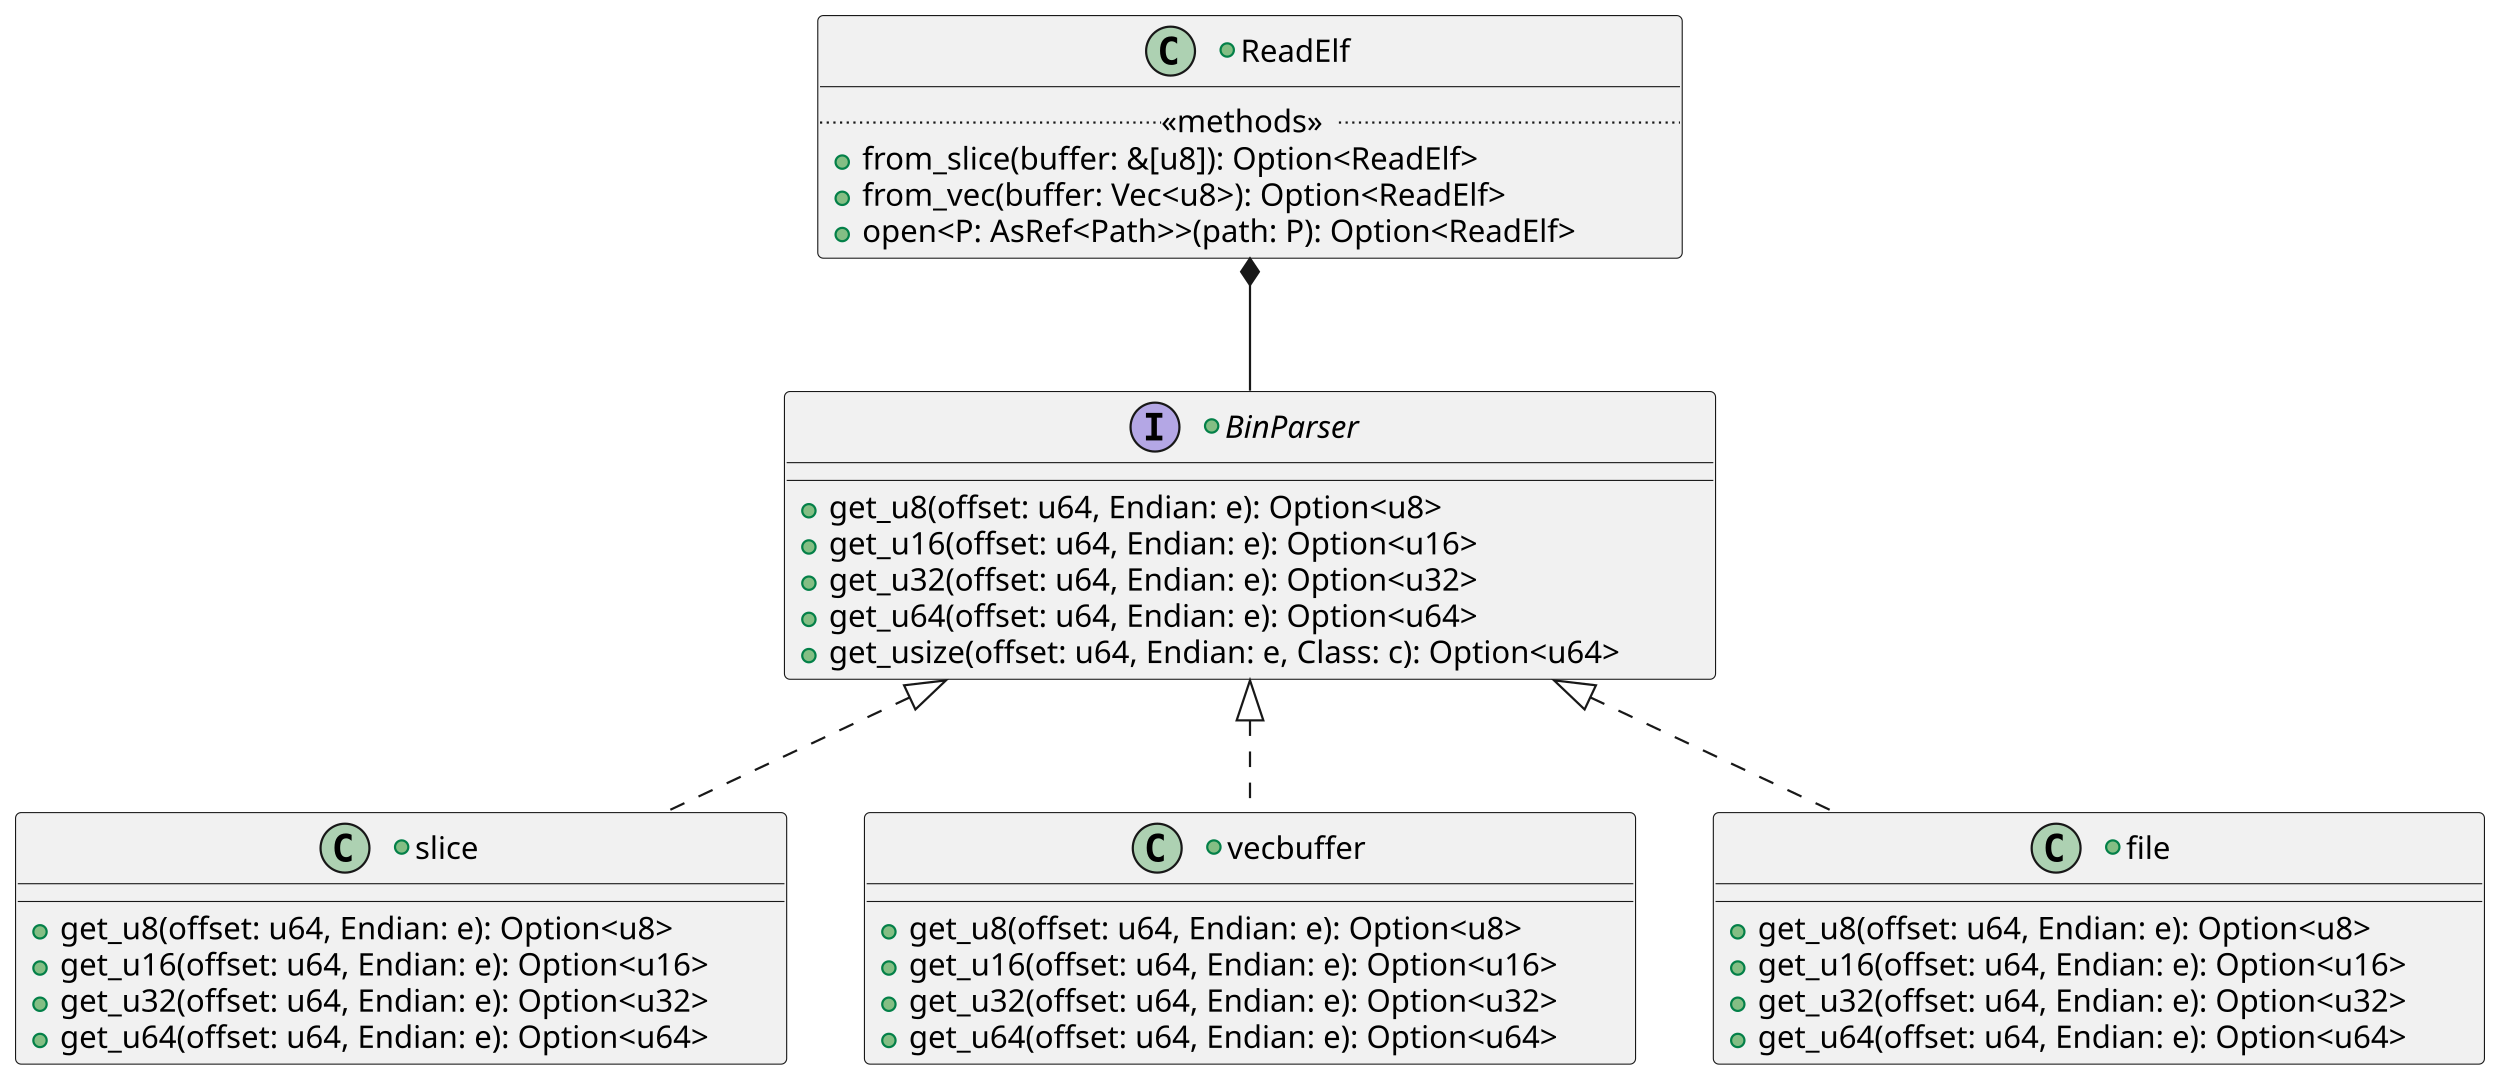
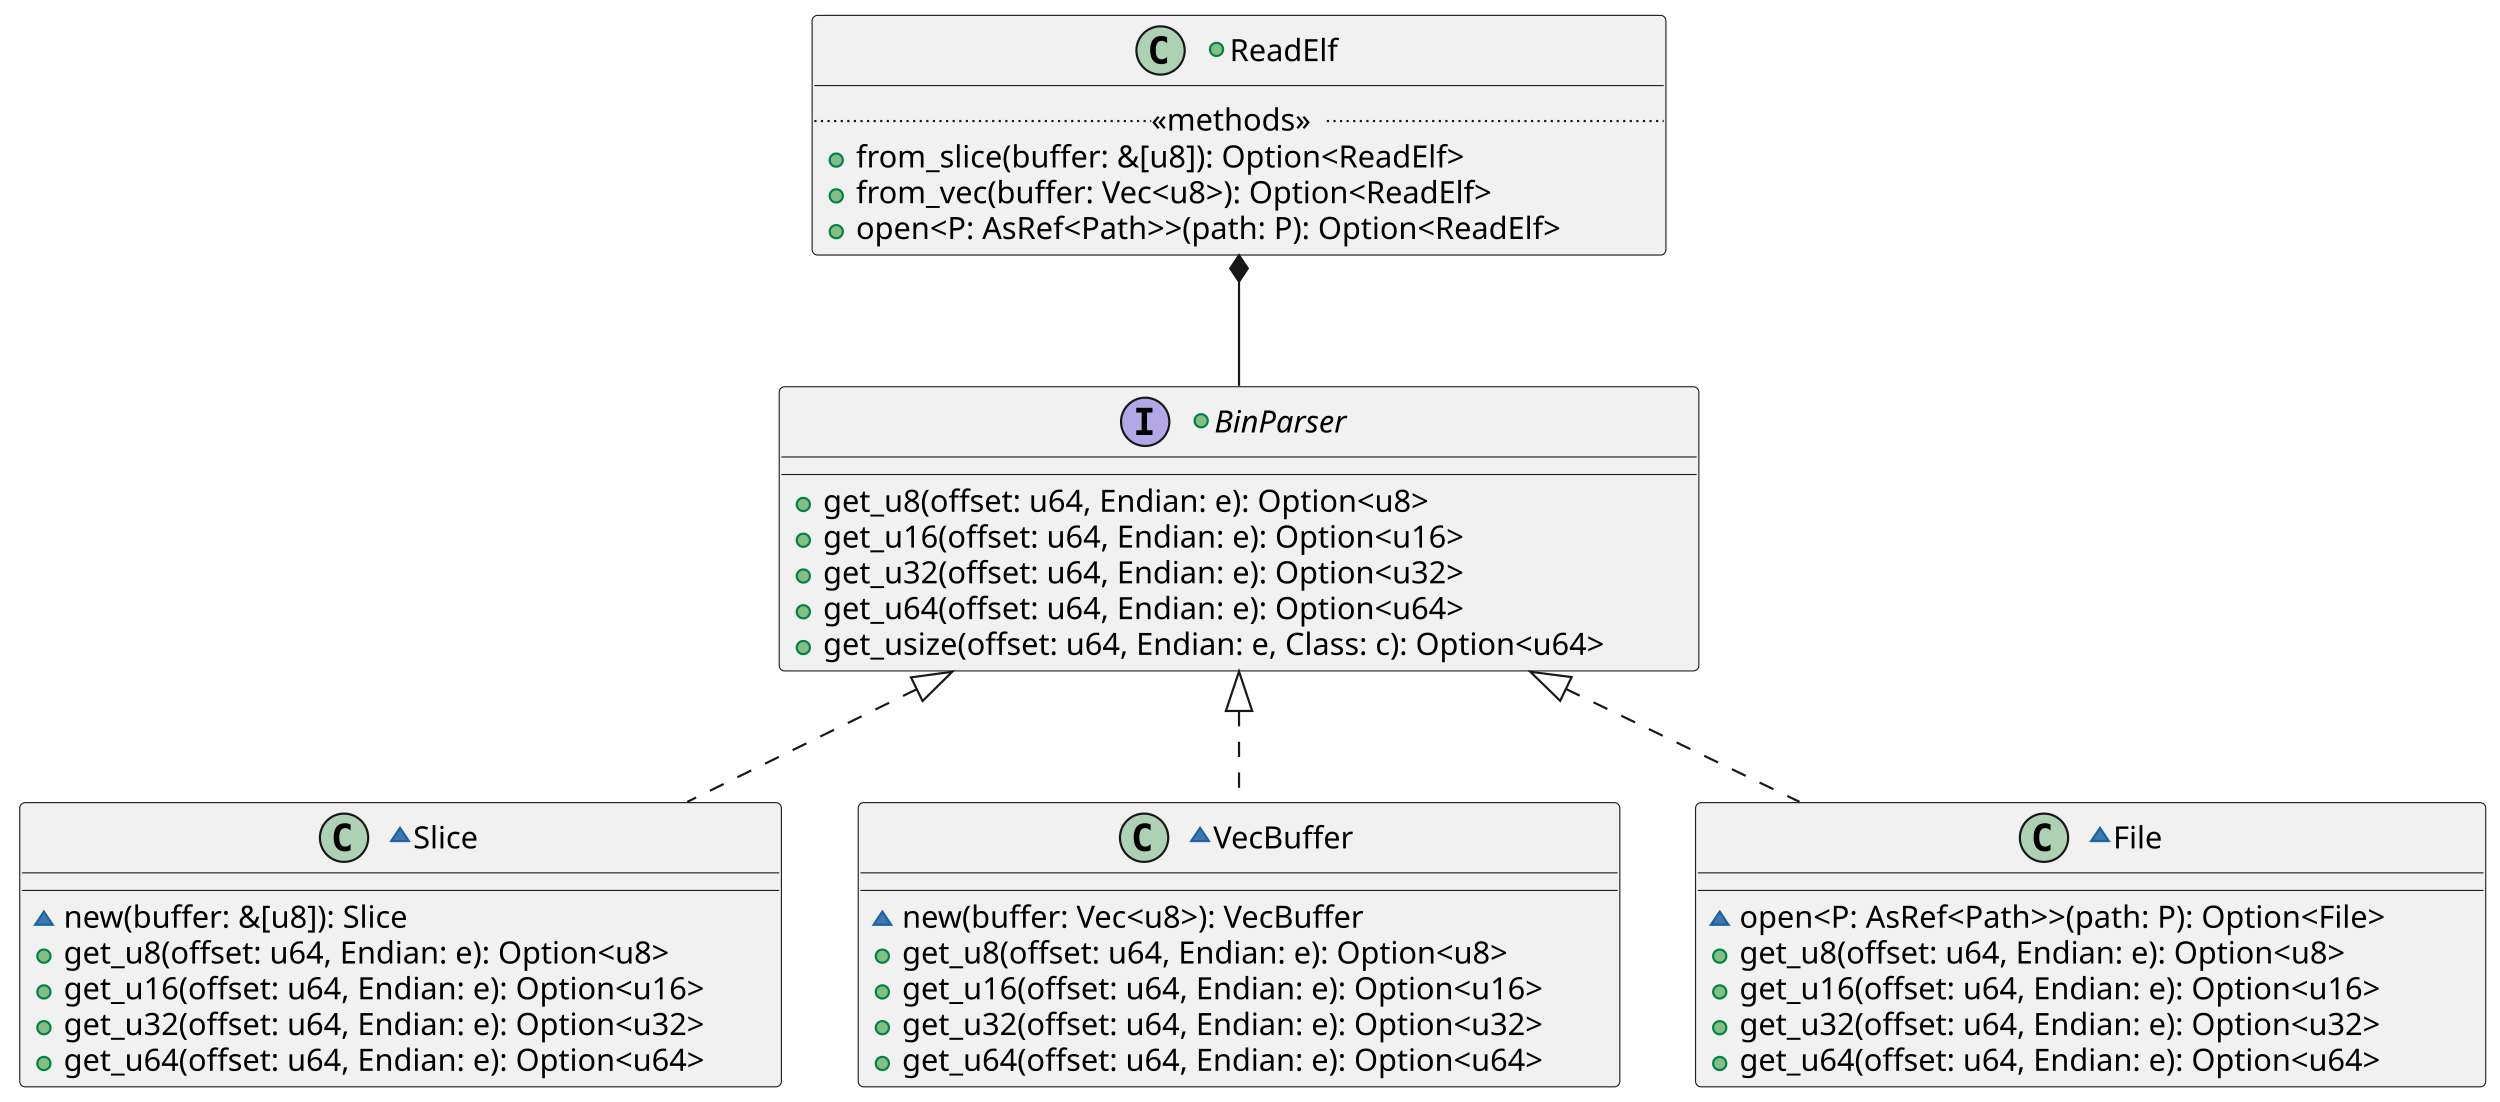
- <svg xmlns="http://www.w3.org/2000/svg" contentStyleType="text/css" height="485px" preserveAspectRatio="none" style="width:1125px;height:485px;background:#FFFFFF;" version="1.1" viewBox="0 0 1125 485" width="1125px" zoomAndPan="magnify">
+ <svg xmlns="http://www.w3.org/2000/svg" contentStyleType="text/css" height="502px" preserveAspectRatio="none" style="width:1139px;height:502px;background:#FFFFFF;" version="1.1" viewBox="0 0 1139 502" width="1139px" zoomAndPan="magnify">
  <defs />
  <g>
    <g id="elem_ReadElf">
-       <rect codeLine="1" fill="#F1F1F1" height="109.188" id="ReadElf" rx="2.5" ry="2.5" style="stroke:#181818;stroke-width:0.5;" width="389" x="368" y="7" />
-       <ellipse cx="526.75" cy="23" fill="#ADD1B2" rx="11" ry="11" style="stroke:#181818;stroke-width:1.0;" />
-       <path d="M529.719,28.641 Q529.141,28.938 528.5,29.078 Q527.859,29.234 527.156,29.234 Q524.656,29.234 523.328,27.594 Q522.016,25.938 522.016,22.812 Q522.016,19.688 523.328,18.031 Q524.656,16.375 527.156,16.375 Q527.859,16.375 528.5,16.531 Q529.156,16.688 529.719,16.984 L529.719,19.703 Q529.094,19.125 528.5,18.859 Q527.906,18.578 527.281,18.578 Q525.938,18.578 525.25,19.656 Q524.562,20.719 524.562,22.812 Q524.562,24.906 525.25,25.984 Q525.938,27.047 527.281,27.047 Q527.906,27.047 528.5,26.781 Q529.094,26.5 529.719,25.922 L529.719,28.641 Z " fill="#000000" />
-       <ellipse cx="552.25" cy="22.5" fill="#84BE84" rx="3" ry="3" style="stroke:#038048;stroke-width:1.0;" />
-       <text fill="#000000" font-family="sans-serif" font-size="14" lengthAdjust="spacing" textLength="52" x="558.25" y="27.847">ReadElf</text>
-       <line style="stroke:#181818;stroke-width:0.5;" x1="369" x2="756" y1="39" y2="39" />
-       <ellipse cx="379" cy="72.945" fill="#84BE84" rx="3" ry="3" style="stroke:#038048;stroke-width:1.0;" />
-       <text fill="#000000" font-family="sans-serif" font-size="14" lengthAdjust="spacing" textLength="299" x="388" y="76.292">from_slice(buffer: &amp;[u8]): Option&lt;ReadElf&gt;</text>
-       <ellipse cx="379" cy="89.242" fill="#84BE84" rx="3" ry="3" style="stroke:#038048;stroke-width:1.0;" />
-       <text fill="#000000" font-family="sans-serif" font-size="14" lengthAdjust="spacing" textLength="320" x="388" y="92.589">from_vec(buffer: Vec&lt;u8&gt;): Option&lt;ReadElf&gt;</text>
-       <ellipse cx="379" cy="105.539" fill="#84BE84" rx="3" ry="3" style="stroke:#038048;stroke-width:1.0;" />
-       <text fill="#000000" font-family="sans-serif" font-size="14" lengthAdjust="spacing" textLength="363" x="388" y="108.886">open&lt;P: AsRef&lt;Path&gt;&gt;(path: P): Option&lt;ReadElf&gt;</text>
-       <line style="stroke:#181818;stroke-width:1.0;stroke-dasharray:1.0,2.0;" x1="369" x2="522.5" y1="55.148" y2="55.148" />
-       <text fill="#000000" font-family="sans-serif" font-size="14" lengthAdjust="spacing" textLength="80" x="522.5" y="59.495">«methods»</text>
-       <line style="stroke:#181818;stroke-width:1.0;stroke-dasharray:1.0,2.0;" x1="602.5" x2="756" y1="55.148" y2="55.148" />
+       <rect codeLine="1" fill="#F1F1F1" height="109.188" id="ReadElf" rx="2.5" ry="2.5" style="stroke:#181818;stroke-width:0.5;" width="389" x="370" y="7" />
+       <ellipse cx="528.75" cy="23" fill="#ADD1B2" rx="11" ry="11" style="stroke:#181818;stroke-width:1.0;" />
+       <path d="M531.719,28.641 Q531.141,28.938 530.5,29.078 Q529.859,29.234 529.156,29.234 Q526.656,29.234 525.328,27.594 Q524.016,25.938 524.016,22.812 Q524.016,19.688 525.328,18.031 Q526.656,16.375 529.156,16.375 Q529.859,16.375 530.5,16.531 Q531.156,16.688 531.719,16.984 L531.719,19.703 Q531.094,19.125 530.5,18.859 Q529.906,18.578 529.281,18.578 Q527.938,18.578 527.25,19.656 Q526.562,20.719 526.562,22.812 Q526.562,24.906 527.25,25.984 Q527.938,27.047 529.281,27.047 Q529.906,27.047 530.5,26.781 Q531.094,26.5 531.719,25.922 L531.719,28.641 Z " fill="#000000" />
+       <ellipse cx="554.25" cy="22.5" fill="#84BE84" rx="3" ry="3" style="stroke:#038048;stroke-width:1.0;" />
+       <text fill="#000000" font-family="sans-serif" font-size="14" lengthAdjust="spacing" textLength="52" x="560.25" y="27.847">ReadElf</text>
+       <line style="stroke:#181818;stroke-width:0.5;" x1="371" x2="758" y1="39" y2="39" />
+       <ellipse cx="381" cy="72.945" fill="#84BE84" rx="3" ry="3" style="stroke:#038048;stroke-width:1.0;" />
+       <text fill="#000000" font-family="sans-serif" font-size="14" lengthAdjust="spacing" textLength="299" x="390" y="76.292">from_slice(buffer: &amp;[u8]): Option&lt;ReadElf&gt;</text>
+       <ellipse cx="381" cy="89.242" fill="#84BE84" rx="3" ry="3" style="stroke:#038048;stroke-width:1.0;" />
+       <text fill="#000000" font-family="sans-serif" font-size="14" lengthAdjust="spacing" textLength="320" x="390" y="92.589">from_vec(buffer: Vec&lt;u8&gt;): Option&lt;ReadElf&gt;</text>
+       <ellipse cx="381" cy="105.539" fill="#84BE84" rx="3" ry="3" style="stroke:#038048;stroke-width:1.0;" />
+       <text fill="#000000" font-family="sans-serif" font-size="14" lengthAdjust="spacing" textLength="363" x="390" y="108.886">open&lt;P: AsRef&lt;Path&gt;&gt;(path: P): Option&lt;ReadElf&gt;</text>
+       <line style="stroke:#181818;stroke-width:1.0;stroke-dasharray:1.0,2.0;" x1="371" x2="524.5" y1="55.148" y2="55.148" />
+       <text fill="#000000" font-family="sans-serif" font-size="14" lengthAdjust="spacing" textLength="80" x="524.5" y="59.495">«methods»</text>
+       <line style="stroke:#181818;stroke-width:1.0;stroke-dasharray:1.0,2.0;" x1="604.5" x2="758" y1="55.148" y2="55.148" />
    </g>
    <g id="elem_BinParser">
-       <rect codeLine="8" fill="#F1F1F1" height="129.484" id="BinParser" rx="2.5" ry="2.5" style="stroke:#181818;stroke-width:0.5;" width="419" x="353" y="176.19" />
-       <ellipse cx="519.75" cy="192.19" fill="#B4A7E5" rx="11" ry="11" style="stroke:#181818;stroke-width:1.0;" />
-       <path d="M515.672,187.956 L515.672,185.799 L523.062,185.799 L523.062,187.956 L520.594,187.956 L520.594,196.034 L523.062,196.034 L523.062,198.19 L515.672,198.19 L515.672,196.034 L518.141,196.034 L518.141,187.956 L515.672,187.956 Z " fill="#000000" />
-       <ellipse cx="545.25" cy="191.69" fill="#84BE84" rx="3" ry="3" style="stroke:#038048;stroke-width:1.0;" />
-       <text fill="#000000" font-family="sans-serif" font-size="14" font-style="italic" lengthAdjust="spacing" textLength="66" x="551.25" y="197.037">BinParser</text>
-       <line style="stroke:#181818;stroke-width:0.5;" x1="354" x2="771" y1="208.19" y2="208.19" />
-       <line style="stroke:#181818;stroke-width:0.5;" x1="354" x2="771" y1="216.19" y2="216.19" />
-       <ellipse cx="364" cy="229.838" fill="#84BE84" rx="3" ry="3" style="stroke:#038048;stroke-width:1.0;" />
-       <text fill="#000000" font-family="sans-serif" font-size="14" lengthAdjust="spacing" textLength="303" x="373" y="233.185">get_u8(offset: u64, Endian: e): Option&lt;u8&gt;</text>
-       <ellipse cx="364" cy="246.135" fill="#84BE84" rx="3" ry="3" style="stroke:#038048;stroke-width:1.0;" />
-       <text fill="#000000" font-family="sans-serif" font-size="14" lengthAdjust="spacing" textLength="321" x="373" y="249.482">get_u16(offset: u64, Endian: e): Option&lt;u16&gt;</text>
-       <ellipse cx="364" cy="262.432" fill="#84BE84" rx="3" ry="3" style="stroke:#038048;stroke-width:1.0;" />
-       <text fill="#000000" font-family="sans-serif" font-size="14" lengthAdjust="spacing" textLength="321" x="373" y="265.779">get_u32(offset: u64, Endian: e): Option&lt;u32&gt;</text>
-       <ellipse cx="364" cy="278.729" fill="#84BE84" rx="3" ry="3" style="stroke:#038048;stroke-width:1.0;" />
-       <text fill="#000000" font-family="sans-serif" font-size="14" lengthAdjust="spacing" textLength="321" x="373" y="282.076">get_u64(offset: u64, Endian: e): Option&lt;u64&gt;</text>
-       <ellipse cx="364" cy="295.026" fill="#84BE84" rx="3" ry="3" style="stroke:#038048;stroke-width:1.0;" />
-       <text fill="#000000" font-family="sans-serif" font-size="14" lengthAdjust="spacing" textLength="393" x="373" y="298.373">get_usize(offset: u64, Endian: e, Class: c): Option&lt;u64&gt;</text>
+       <rect codeLine="8" fill="#F1F1F1" height="129.484" id="BinParser" rx="2.5" ry="2.5" style="stroke:#181818;stroke-width:0.5;" width="419" x="355" y="176.19" />
+       <ellipse cx="521.75" cy="192.19" fill="#B4A7E5" rx="11" ry="11" style="stroke:#181818;stroke-width:1.0;" />
+       <path d="M517.672,187.956 L517.672,185.799 L525.062,185.799 L525.062,187.956 L522.594,187.956 L522.594,196.034 L525.062,196.034 L525.062,198.19 L517.672,198.19 L517.672,196.034 L520.141,196.034 L520.141,187.956 L517.672,187.956 Z " fill="#000000" />
+       <ellipse cx="547.25" cy="191.69" fill="#84BE84" rx="3" ry="3" style="stroke:#038048;stroke-width:1.0;" />
+       <text fill="#000000" font-family="sans-serif" font-size="14" font-style="italic" lengthAdjust="spacing" textLength="66" x="553.25" y="197.037">BinParser</text>
+       <line style="stroke:#181818;stroke-width:0.5;" x1="356" x2="773" y1="208.19" y2="208.19" />
+       <line style="stroke:#181818;stroke-width:0.5;" x1="356" x2="773" y1="216.19" y2="216.19" />
+       <ellipse cx="366" cy="229.838" fill="#84BE84" rx="3" ry="3" style="stroke:#038048;stroke-width:1.0;" />
+       <text fill="#000000" font-family="sans-serif" font-size="14" lengthAdjust="spacing" textLength="303" x="375" y="233.185">get_u8(offset: u64, Endian: e): Option&lt;u8&gt;</text>
+       <ellipse cx="366" cy="246.135" fill="#84BE84" rx="3" ry="3" style="stroke:#038048;stroke-width:1.0;" />
+       <text fill="#000000" font-family="sans-serif" font-size="14" lengthAdjust="spacing" textLength="321" x="375" y="249.482">get_u16(offset: u64, Endian: e): Option&lt;u16&gt;</text>
+       <ellipse cx="366" cy="262.432" fill="#84BE84" rx="3" ry="3" style="stroke:#038048;stroke-width:1.0;" />
+       <text fill="#000000" font-family="sans-serif" font-size="14" lengthAdjust="spacing" textLength="321" x="375" y="265.779">get_u32(offset: u64, Endian: e): Option&lt;u32&gt;</text>
+       <ellipse cx="366" cy="278.729" fill="#84BE84" rx="3" ry="3" style="stroke:#038048;stroke-width:1.0;" />
+       <text fill="#000000" font-family="sans-serif" font-size="14" lengthAdjust="spacing" textLength="321" x="375" y="282.076">get_u64(offset: u64, Endian: e): Option&lt;u64&gt;</text>
+       <ellipse cx="366" cy="295.026" fill="#84BE84" rx="3" ry="3" style="stroke:#038048;stroke-width:1.0;" />
+       <text fill="#000000" font-family="sans-serif" font-size="14" lengthAdjust="spacing" textLength="393" x="375" y="298.373">get_usize(offset: u64, Endian: e, Class: c): Option&lt;u64&gt;</text>
    </g>
-     <g id="elem_slice">
-       <rect codeLine="16" fill="#F1F1F1" height="113.188" id="slice" rx="2.5" ry="2.5" style="stroke:#181818;stroke-width:0.5;" width="347" x="7" y="365.67" />
-       <ellipse cx="155.25" cy="381.67" fill="#ADD1B2" rx="11" ry="11" style="stroke:#181818;stroke-width:1.0;" />
-       <path d="M158.219,387.311 Q157.641,387.608 157,387.748 Q156.359,387.904 155.656,387.904 Q153.156,387.904 151.828,386.264 Q150.516,384.608 150.516,381.483 Q150.516,378.358 151.828,376.701 Q153.156,375.045 155.656,375.045 Q156.359,375.045 157,375.201 Q157.656,375.358 158.219,375.654 L158.219,378.373 Q157.594,377.795 157,377.529 Q156.406,377.248 155.781,377.248 Q154.438,377.248 153.75,378.326 Q153.062,379.389 153.062,381.483 Q153.062,383.576 153.75,384.654 Q154.438,385.717 155.781,385.717 Q156.406,385.717 157,385.451 Q157.594,385.17 158.219,384.592 L158.219,387.311 Z " fill="#000000" />
-       <ellipse cx="180.75" cy="381.17" fill="#84BE84" rx="3" ry="3" style="stroke:#038048;stroke-width:1.0;" />
-       <text fill="#000000" font-family="sans-serif" font-size="14" lengthAdjust="spacing" textLength="31" x="186.75" y="386.517">slice</text>
-       <line style="stroke:#181818;stroke-width:0.5;" x1="8" x2="353" y1="397.67" y2="397.67" />
-       <line style="stroke:#181818;stroke-width:0.5;" x1="8" x2="353" y1="405.67" y2="405.67" />
-       <ellipse cx="18" cy="419.318" fill="#84BE84" rx="3" ry="3" style="stroke:#038048;stroke-width:1.0;" />
-       <text fill="#000000" font-family="sans-serif" font-size="14" lengthAdjust="spacing" textLength="303" x="27" y="422.665">get_u8(offset: u64, Endian: e): Option&lt;u8&gt;</text>
-       <ellipse cx="18" cy="435.615" fill="#84BE84" rx="3" ry="3" style="stroke:#038048;stroke-width:1.0;" />
-       <text fill="#000000" font-family="sans-serif" font-size="14" lengthAdjust="spacing" textLength="321" x="27" y="438.962">get_u16(offset: u64, Endian: e): Option&lt;u16&gt;</text>
-       <ellipse cx="18" cy="451.912" fill="#84BE84" rx="3" ry="3" style="stroke:#038048;stroke-width:1.0;" />
-       <text fill="#000000" font-family="sans-serif" font-size="14" lengthAdjust="spacing" textLength="321" x="27" y="455.259">get_u32(offset: u64, Endian: e): Option&lt;u32&gt;</text>
-       <ellipse cx="18" cy="468.209" fill="#84BE84" rx="3" ry="3" style="stroke:#038048;stroke-width:1.0;" />
-       <text fill="#000000" font-family="sans-serif" font-size="14" lengthAdjust="spacing" textLength="321" x="27" y="471.556">get_u64(offset: u64, Endian: e): Option&lt;u64&gt;</text>
+     <g id="elem_Slice">
+       <rect codeLine="16" fill="#F1F1F1" height="129.484" id="Slice" rx="2.5" ry="2.5" style="stroke:#181818;stroke-width:0.5;" width="347" x="9" y="365.68" />
+       <ellipse cx="156.75" cy="381.68" fill="#ADD1B2" rx="11" ry="11" style="stroke:#181818;stroke-width:1.0;" />
+       <path d="M159.719,387.321 Q159.141,387.618 158.5,387.758 Q157.859,387.914 157.156,387.914 Q154.656,387.914 153.328,386.274 Q152.016,384.618 152.016,381.493 Q152.016,378.368 153.328,376.711 Q154.656,375.055 157.156,375.055 Q157.859,375.055 158.5,375.211 Q159.156,375.368 159.719,375.664 L159.719,378.383 Q159.094,377.805 158.5,377.539 Q157.906,377.258 157.281,377.258 Q155.938,377.258 155.25,378.336 Q154.562,379.399 154.562,381.493 Q154.562,383.586 155.25,384.664 Q155.938,385.727 157.281,385.727 Q157.906,385.727 158.5,385.461 Q159.094,385.18 159.719,384.602 L159.719,387.321 Z " fill="#000000" />
+       <polygon fill="#4177AF" points="182.25,377.18,178.25,383.18,186.25,383.18" style="stroke:#1963A0;stroke-width:1.0;" />
+       <text fill="#000000" font-family="sans-serif" font-size="14" lengthAdjust="spacing" textLength="32" x="188.25" y="386.527">Slice</text>
+       <line style="stroke:#181818;stroke-width:0.5;" x1="10" x2="355" y1="397.68" y2="397.68" />
+       <line style="stroke:#181818;stroke-width:0.5;" x1="10" x2="355" y1="405.68" y2="405.68" />
+       <polygon fill="#4177AF" points="20,415.328,16,421.328,24,421.328" style="stroke:#1963A0;stroke-width:1.0;" />
+       <text fill="#000000" font-family="sans-serif" font-size="14" lengthAdjust="spacing" textLength="169" x="29" y="422.675">new(buffer: &amp;[u8]): Slice</text>
+       <ellipse cx="20" cy="435.625" fill="#84BE84" rx="3" ry="3" style="stroke:#038048;stroke-width:1.0;" />
+       <text fill="#000000" font-family="sans-serif" font-size="14" lengthAdjust="spacing" textLength="303" x="29" y="438.972">get_u8(offset: u64, Endian: e): Option&lt;u8&gt;</text>
+       <ellipse cx="20" cy="451.922" fill="#84BE84" rx="3" ry="3" style="stroke:#038048;stroke-width:1.0;" />
+       <text fill="#000000" font-family="sans-serif" font-size="14" lengthAdjust="spacing" textLength="321" x="29" y="455.269">get_u16(offset: u64, Endian: e): Option&lt;u16&gt;</text>
+       <ellipse cx="20" cy="468.219" fill="#84BE84" rx="3" ry="3" style="stroke:#038048;stroke-width:1.0;" />
+       <text fill="#000000" font-family="sans-serif" font-size="14" lengthAdjust="spacing" textLength="321" x="29" y="471.566">get_u32(offset: u64, Endian: e): Option&lt;u32&gt;</text>
+       <ellipse cx="20" cy="484.516" fill="#84BE84" rx="3" ry="3" style="stroke:#038048;stroke-width:1.0;" />
+       <text fill="#000000" font-family="sans-serif" font-size="14" lengthAdjust="spacing" textLength="321" x="29" y="487.863">get_u64(offset: u64, Endian: e): Option&lt;u64&gt;</text>
    </g>
-     <g id="elem_vecbuffer">
-       <rect codeLine="23" fill="#F1F1F1" height="113.188" id="vecbuffer" rx="2.5" ry="2.5" style="stroke:#181818;stroke-width:0.5;" width="347" x="389" y="365.67" />
-       <ellipse cx="520.75" cy="381.67" fill="#ADD1B2" rx="11" ry="11" style="stroke:#181818;stroke-width:1.0;" />
-       <path d="M523.719,387.311 Q523.141,387.608 522.5,387.748 Q521.859,387.904 521.156,387.904 Q518.656,387.904 517.328,386.264 Q516.016,384.608 516.016,381.483 Q516.016,378.358 517.328,376.701 Q518.656,375.045 521.156,375.045 Q521.859,375.045 522.5,375.201 Q523.156,375.358 523.719,375.654 L523.719,378.373 Q523.094,377.795 522.5,377.529 Q521.906,377.248 521.281,377.248 Q519.938,377.248 519.25,378.326 Q518.562,379.389 518.562,381.483 Q518.562,383.576 519.25,384.654 Q519.938,385.717 521.281,385.717 Q521.906,385.717 522.5,385.451 Q523.094,385.17 523.719,384.592 L523.719,387.311 Z " fill="#000000" />
-       <ellipse cx="546.25" cy="381.17" fill="#84BE84" rx="3" ry="3" style="stroke:#038048;stroke-width:1.0;" />
-       <text fill="#000000" font-family="sans-serif" font-size="14" lengthAdjust="spacing" textLength="64" x="552.25" y="386.517">vecbuffer</text>
-       <line style="stroke:#181818;stroke-width:0.5;" x1="390" x2="735" y1="397.67" y2="397.67" />
-       <line style="stroke:#181818;stroke-width:0.5;" x1="390" x2="735" y1="405.67" y2="405.67" />
-       <ellipse cx="400" cy="419.318" fill="#84BE84" rx="3" ry="3" style="stroke:#038048;stroke-width:1.0;" />
-       <text fill="#000000" font-family="sans-serif" font-size="14" lengthAdjust="spacing" textLength="303" x="409" y="422.665">get_u8(offset: u64, Endian: e): Option&lt;u8&gt;</text>
-       <ellipse cx="400" cy="435.615" fill="#84BE84" rx="3" ry="3" style="stroke:#038048;stroke-width:1.0;" />
-       <text fill="#000000" font-family="sans-serif" font-size="14" lengthAdjust="spacing" textLength="321" x="409" y="438.962">get_u16(offset: u64, Endian: e): Option&lt;u16&gt;</text>
-       <ellipse cx="400" cy="451.912" fill="#84BE84" rx="3" ry="3" style="stroke:#038048;stroke-width:1.0;" />
-       <text fill="#000000" font-family="sans-serif" font-size="14" lengthAdjust="spacing" textLength="321" x="409" y="455.259">get_u32(offset: u64, Endian: e): Option&lt;u32&gt;</text>
-       <ellipse cx="400" cy="468.209" fill="#84BE84" rx="3" ry="3" style="stroke:#038048;stroke-width:1.0;" />
-       <text fill="#000000" font-family="sans-serif" font-size="14" lengthAdjust="spacing" textLength="321" x="409" y="471.556">get_u64(offset: u64, Endian: e): Option&lt;u64&gt;</text>
+     <g id="elem_VecBuffer">
+       <rect codeLine="24" fill="#F1F1F1" height="129.484" id="VecBuffer" rx="2.5" ry="2.5" style="stroke:#181818;stroke-width:0.5;" width="347" x="391" y="365.68" />
+       <ellipse cx="521.25" cy="381.68" fill="#ADD1B2" rx="11" ry="11" style="stroke:#181818;stroke-width:1.0;" />
+       <path d="M524.219,387.321 Q523.641,387.618 523,387.758 Q522.359,387.914 521.656,387.914 Q519.156,387.914 517.828,386.274 Q516.516,384.618 516.516,381.493 Q516.516,378.368 517.828,376.711 Q519.156,375.055 521.656,375.055 Q522.359,375.055 523,375.211 Q523.656,375.368 524.219,375.664 L524.219,378.383 Q523.594,377.805 523,377.539 Q522.406,377.258 521.781,377.258 Q520.438,377.258 519.75,378.336 Q519.062,379.399 519.062,381.493 Q519.062,383.586 519.75,384.664 Q520.438,385.727 521.781,385.727 Q522.406,385.727 523,385.461 Q523.594,385.18 524.219,384.602 L524.219,387.321 Z " fill="#000000" />
+       <polygon fill="#4177AF" points="546.75,377.18,542.75,383.18,550.75,383.18" style="stroke:#1963A0;stroke-width:1.0;" />
+       <text fill="#000000" font-family="sans-serif" font-size="14" lengthAdjust="spacing" textLength="67" x="552.75" y="386.527">VecBuffer</text>
+       <line style="stroke:#181818;stroke-width:0.5;" x1="392" x2="737" y1="397.68" y2="397.68" />
+       <line style="stroke:#181818;stroke-width:0.5;" x1="392" x2="737" y1="405.68" y2="405.68" />
+       <polygon fill="#4177AF" points="402,415.328,398,421.328,406,421.328" style="stroke:#1963A0;stroke-width:1.0;" />
+       <text fill="#000000" font-family="sans-serif" font-size="14" lengthAdjust="spacing" textLength="232" x="411" y="422.675">new(buffer: Vec&lt;u8&gt;): VecBuffer</text>
+       <ellipse cx="402" cy="435.625" fill="#84BE84" rx="3" ry="3" style="stroke:#038048;stroke-width:1.0;" />
+       <text fill="#000000" font-family="sans-serif" font-size="14" lengthAdjust="spacing" textLength="303" x="411" y="438.972">get_u8(offset: u64, Endian: e): Option&lt;u8&gt;</text>
+       <ellipse cx="402" cy="451.922" fill="#84BE84" rx="3" ry="3" style="stroke:#038048;stroke-width:1.0;" />
+       <text fill="#000000" font-family="sans-serif" font-size="14" lengthAdjust="spacing" textLength="321" x="411" y="455.269">get_u16(offset: u64, Endian: e): Option&lt;u16&gt;</text>
+       <ellipse cx="402" cy="468.219" fill="#84BE84" rx="3" ry="3" style="stroke:#038048;stroke-width:1.0;" />
+       <text fill="#000000" font-family="sans-serif" font-size="14" lengthAdjust="spacing" textLength="321" x="411" y="471.566">get_u32(offset: u64, Endian: e): Option&lt;u32&gt;</text>
+       <ellipse cx="402" cy="484.516" fill="#84BE84" rx="3" ry="3" style="stroke:#038048;stroke-width:1.0;" />
+       <text fill="#000000" font-family="sans-serif" font-size="14" lengthAdjust="spacing" textLength="321" x="411" y="487.863">get_u64(offset: u64, Endian: e): Option&lt;u64&gt;</text>
    </g>
-     <g id="elem_file">
-       <rect codeLine="30" fill="#F1F1F1" height="113.188" id="file" rx="2.5" ry="2.5" style="stroke:#181818;stroke-width:0.5;" width="347" x="771" y="365.67" />
-       <ellipse cx="925.25" cy="381.67" fill="#ADD1B2" rx="11" ry="11" style="stroke:#181818;stroke-width:1.0;" />
-       <path d="M928.219,387.311 Q927.641,387.608 927,387.748 Q926.359,387.904 925.656,387.904 Q923.156,387.904 921.828,386.264 Q920.516,384.608 920.516,381.483 Q920.516,378.358 921.828,376.701 Q923.156,375.045 925.656,375.045 Q926.359,375.045 927,375.201 Q927.656,375.358 928.219,375.654 L928.219,378.373 Q927.594,377.795 927,377.529 Q926.406,377.248 925.781,377.248 Q924.438,377.248 923.75,378.326 Q923.062,379.389 923.062,381.483 Q923.062,383.576 923.75,384.654 Q924.438,385.717 925.781,385.717 Q926.406,385.717 927,385.451 Q927.594,385.17 928.219,384.592 L928.219,387.311 Z " fill="#000000" />
-       <ellipse cx="950.75" cy="381.17" fill="#84BE84" rx="3" ry="3" style="stroke:#038048;stroke-width:1.0;" />
-       <text fill="#000000" font-family="sans-serif" font-size="14" lengthAdjust="spacing" textLength="19" x="956.75" y="386.517">file</text>
-       <line style="stroke:#181818;stroke-width:0.5;" x1="772" x2="1117" y1="397.67" y2="397.67" />
-       <line style="stroke:#181818;stroke-width:0.5;" x1="772" x2="1117" y1="405.67" y2="405.67" />
-       <ellipse cx="782" cy="419.318" fill="#84BE84" rx="3" ry="3" style="stroke:#038048;stroke-width:1.0;" />
-       <text fill="#000000" font-family="sans-serif" font-size="14" lengthAdjust="spacing" textLength="303" x="791" y="422.665">get_u8(offset: u64, Endian: e): Option&lt;u8&gt;</text>
-       <ellipse cx="782" cy="435.615" fill="#84BE84" rx="3" ry="3" style="stroke:#038048;stroke-width:1.0;" />
-       <text fill="#000000" font-family="sans-serif" font-size="14" lengthAdjust="spacing" textLength="321" x="791" y="438.962">get_u16(offset: u64, Endian: e): Option&lt;u16&gt;</text>
-       <ellipse cx="782" cy="451.912" fill="#84BE84" rx="3" ry="3" style="stroke:#038048;stroke-width:1.0;" />
-       <text fill="#000000" font-family="sans-serif" font-size="14" lengthAdjust="spacing" textLength="321" x="791" y="455.259">get_u32(offset: u64, Endian: e): Option&lt;u32&gt;</text>
-       <ellipse cx="782" cy="468.209" fill="#84BE84" rx="3" ry="3" style="stroke:#038048;stroke-width:1.0;" />
-       <text fill="#000000" font-family="sans-serif" font-size="14" lengthAdjust="spacing" textLength="321" x="791" y="471.556">get_u64(offset: u64, Endian: e): Option&lt;u64&gt;</text>
+     <g id="elem_File">
+       <rect codeLine="32" fill="#F1F1F1" height="129.484" id="File" rx="2.5" ry="2.5" style="stroke:#181818;stroke-width:0.5;" width="360" x="772.5" y="365.68" />
+       <ellipse cx="931.25" cy="381.68" fill="#ADD1B2" rx="11" ry="11" style="stroke:#181818;stroke-width:1.0;" />
+       <path d="M934.219,387.321 Q933.641,387.618 933,387.758 Q932.359,387.914 931.656,387.914 Q929.156,387.914 927.828,386.274 Q926.516,384.618 926.516,381.493 Q926.516,378.368 927.828,376.711 Q929.156,375.055 931.656,375.055 Q932.359,375.055 933,375.211 Q933.656,375.368 934.219,375.664 L934.219,378.383 Q933.594,377.805 933,377.539 Q932.406,377.258 931.781,377.258 Q930.438,377.258 929.75,378.336 Q929.062,379.399 929.062,381.493 Q929.062,383.586 929.75,384.664 Q930.438,385.727 931.781,385.727 Q932.406,385.727 933,385.461 Q933.594,385.18 934.219,384.602 L934.219,387.321 Z " fill="#000000" />
+       <polygon fill="#4177AF" points="956.75,377.18,952.75,383.18,960.75,383.18" style="stroke:#1963A0;stroke-width:1.0;" />
+       <text fill="#000000" font-family="sans-serif" font-size="14" lengthAdjust="spacing" textLength="23" x="962.75" y="386.527">File</text>
+       <line style="stroke:#181818;stroke-width:0.5;" x1="773.5" x2="1131.5" y1="397.68" y2="397.68" />
+       <line style="stroke:#181818;stroke-width:0.5;" x1="773.5" x2="1131.5" y1="405.68" y2="405.68" />
+       <polygon fill="#4177AF" points="783.5,415.328,779.5,421.328,787.5,421.328" style="stroke:#1963A0;stroke-width:1.0;" />
+       <text fill="#000000" font-family="sans-serif" font-size="14" lengthAdjust="spacing" textLength="334" x="792.5" y="422.675">open&lt;P: AsRef&lt;Path&gt;&gt;(path: P): Option&lt;File&gt;</text>
+       <ellipse cx="783.5" cy="435.625" fill="#84BE84" rx="3" ry="3" style="stroke:#038048;stroke-width:1.0;" />
+       <text fill="#000000" font-family="sans-serif" font-size="14" lengthAdjust="spacing" textLength="303" x="792.5" y="438.972">get_u8(offset: u64, Endian: e): Option&lt;u8&gt;</text>
+       <ellipse cx="783.5" cy="451.922" fill="#84BE84" rx="3" ry="3" style="stroke:#038048;stroke-width:1.0;" />
+       <text fill="#000000" font-family="sans-serif" font-size="14" lengthAdjust="spacing" textLength="321" x="792.5" y="455.269">get_u16(offset: u64, Endian: e): Option&lt;u16&gt;</text>
+       <ellipse cx="783.5" cy="468.219" fill="#84BE84" rx="3" ry="3" style="stroke:#038048;stroke-width:1.0;" />
+       <text fill="#000000" font-family="sans-serif" font-size="14" lengthAdjust="spacing" textLength="321" x="792.5" y="471.566">get_u32(offset: u64, Endian: e): Option&lt;u32&gt;</text>
+       <ellipse cx="783.5" cy="484.516" fill="#84BE84" rx="3" ry="3" style="stroke:#038048;stroke-width:1.0;" />
+       <text fill="#000000" font-family="sans-serif" font-size="14" lengthAdjust="spacing" textLength="321" x="792.5" y="487.863">get_u64(offset: u64, Endian: e): Option&lt;u64&gt;</text>
    </g>
    <g id="link_ReadElf_BinParser">
-       <path codeLine="37" d="M562.5,128.28 C562.5,147.04 562.5,156.28 562.5,175.81 " fill="none" id="ReadElf-backto-BinParser" style="stroke:#181818;stroke-width:1.0;" />
-       <polygon fill="#181818" points="562.5,116.28,558.5,122.28,562.5,128.28,566.5,122.28,562.5,116.28" style="stroke:#181818;stroke-width:1.0;" />
+       <path codeLine="40" d="M564.5,128.29 C564.5,147.04 564.5,156.29 564.5,175.81 " fill="none" id="ReadElf-backto-BinParser" style="stroke:#181818;stroke-width:1.0;" />
+       <polygon fill="#181818" points="564.5,116.29,560.5,122.29,564.5,128.29,568.5,122.29,564.5,116.29" style="stroke:#181818;stroke-width:1.0;" />
    </g>
-     <g id="link_BinParser_slice">
-       <path codeLine="38" d="M409.376,313.82 C368.266,333.12 339.81,346.48 299.93,365.2 " fill="none" id="BinParser-backto-slice" style="stroke:#181818;stroke-width:1.0;stroke-dasharray:7.0,7.0;" />
-       <polygon fill="none" points="425.67,306.17,406.826,308.388,411.926,319.251,425.67,306.17" style="stroke:#181818;stroke-width:1.0;" />
+     <g id="link_BinParser_Slice">
+       <path codeLine="41" d="M417.681,313.99 C378.681,333.13 352.1,346.18 313.11,365.32 " fill="none" id="BinParser-backto-Slice" style="stroke:#181818;stroke-width:1.0;stroke-dasharray:7.0,7.0;" />
+       <polygon fill="none" points="433.84,306.06,415.038,308.604,420.325,319.377,433.84,306.06" style="stroke:#181818;stroke-width:1.0;" />
    </g>
-     <g id="link_BinParser_vecbuffer">
-       <path codeLine="39" d="M562.5,324.17 C562.5,343.47 562.5,346.48 562.5,365.2 " fill="none" id="BinParser-backto-vecbuffer" style="stroke:#181818;stroke-width:1.0;stroke-dasharray:7.0,7.0;" />
-       <polygon fill="none" points="562.5,306.17,556.5,324.17,568.5,324.17,562.5,306.17" style="stroke:#181818;stroke-width:1.0;" />
+     <g id="link_BinParser_VecBuffer">
+       <path codeLine="42" d="M564.5,323.93 C564.5,343.13 564.5,346.19 564.5,365.39 " fill="none" id="BinParser-backto-VecBuffer" style="stroke:#181818;stroke-width:1.0;stroke-dasharray:7.0,7.0;" />
+       <polygon fill="none" points="564.5,305.93,558.5,323.93,570.5,323.93,564.5,305.93" style="stroke:#181818;stroke-width:1.0;" />
    </g>
-     <g id="link_BinParser_file">
-       <path codeLine="40" d="M715.624,313.82 C756.734,333.12 785.19,346.48 825.07,365.2 " fill="none" id="BinParser-backto-file" style="stroke:#181818;stroke-width:1.0;stroke-dasharray:7.0,7.0;" />
-       <polygon fill="none" points="699.33,306.17,713.074,319.251,718.174,308.388,699.33,306.17" style="stroke:#181818;stroke-width:1.0;" />
+     <g id="link_BinParser_File">
+       <path codeLine="43" d="M713.417,313.891 C753.027,333.031 780.23,346.18 819.84,365.32 " fill="none" id="BinParser-backto-File" style="stroke:#181818;stroke-width:1.0;stroke-dasharray:7.0,7.0;" />
+       <polygon fill="none" points="697.21,306.06,710.807,319.294,716.028,308.489,697.21,306.06" style="stroke:#181818;stroke-width:1.0;" />
    </g>
  </g>
</svg>
